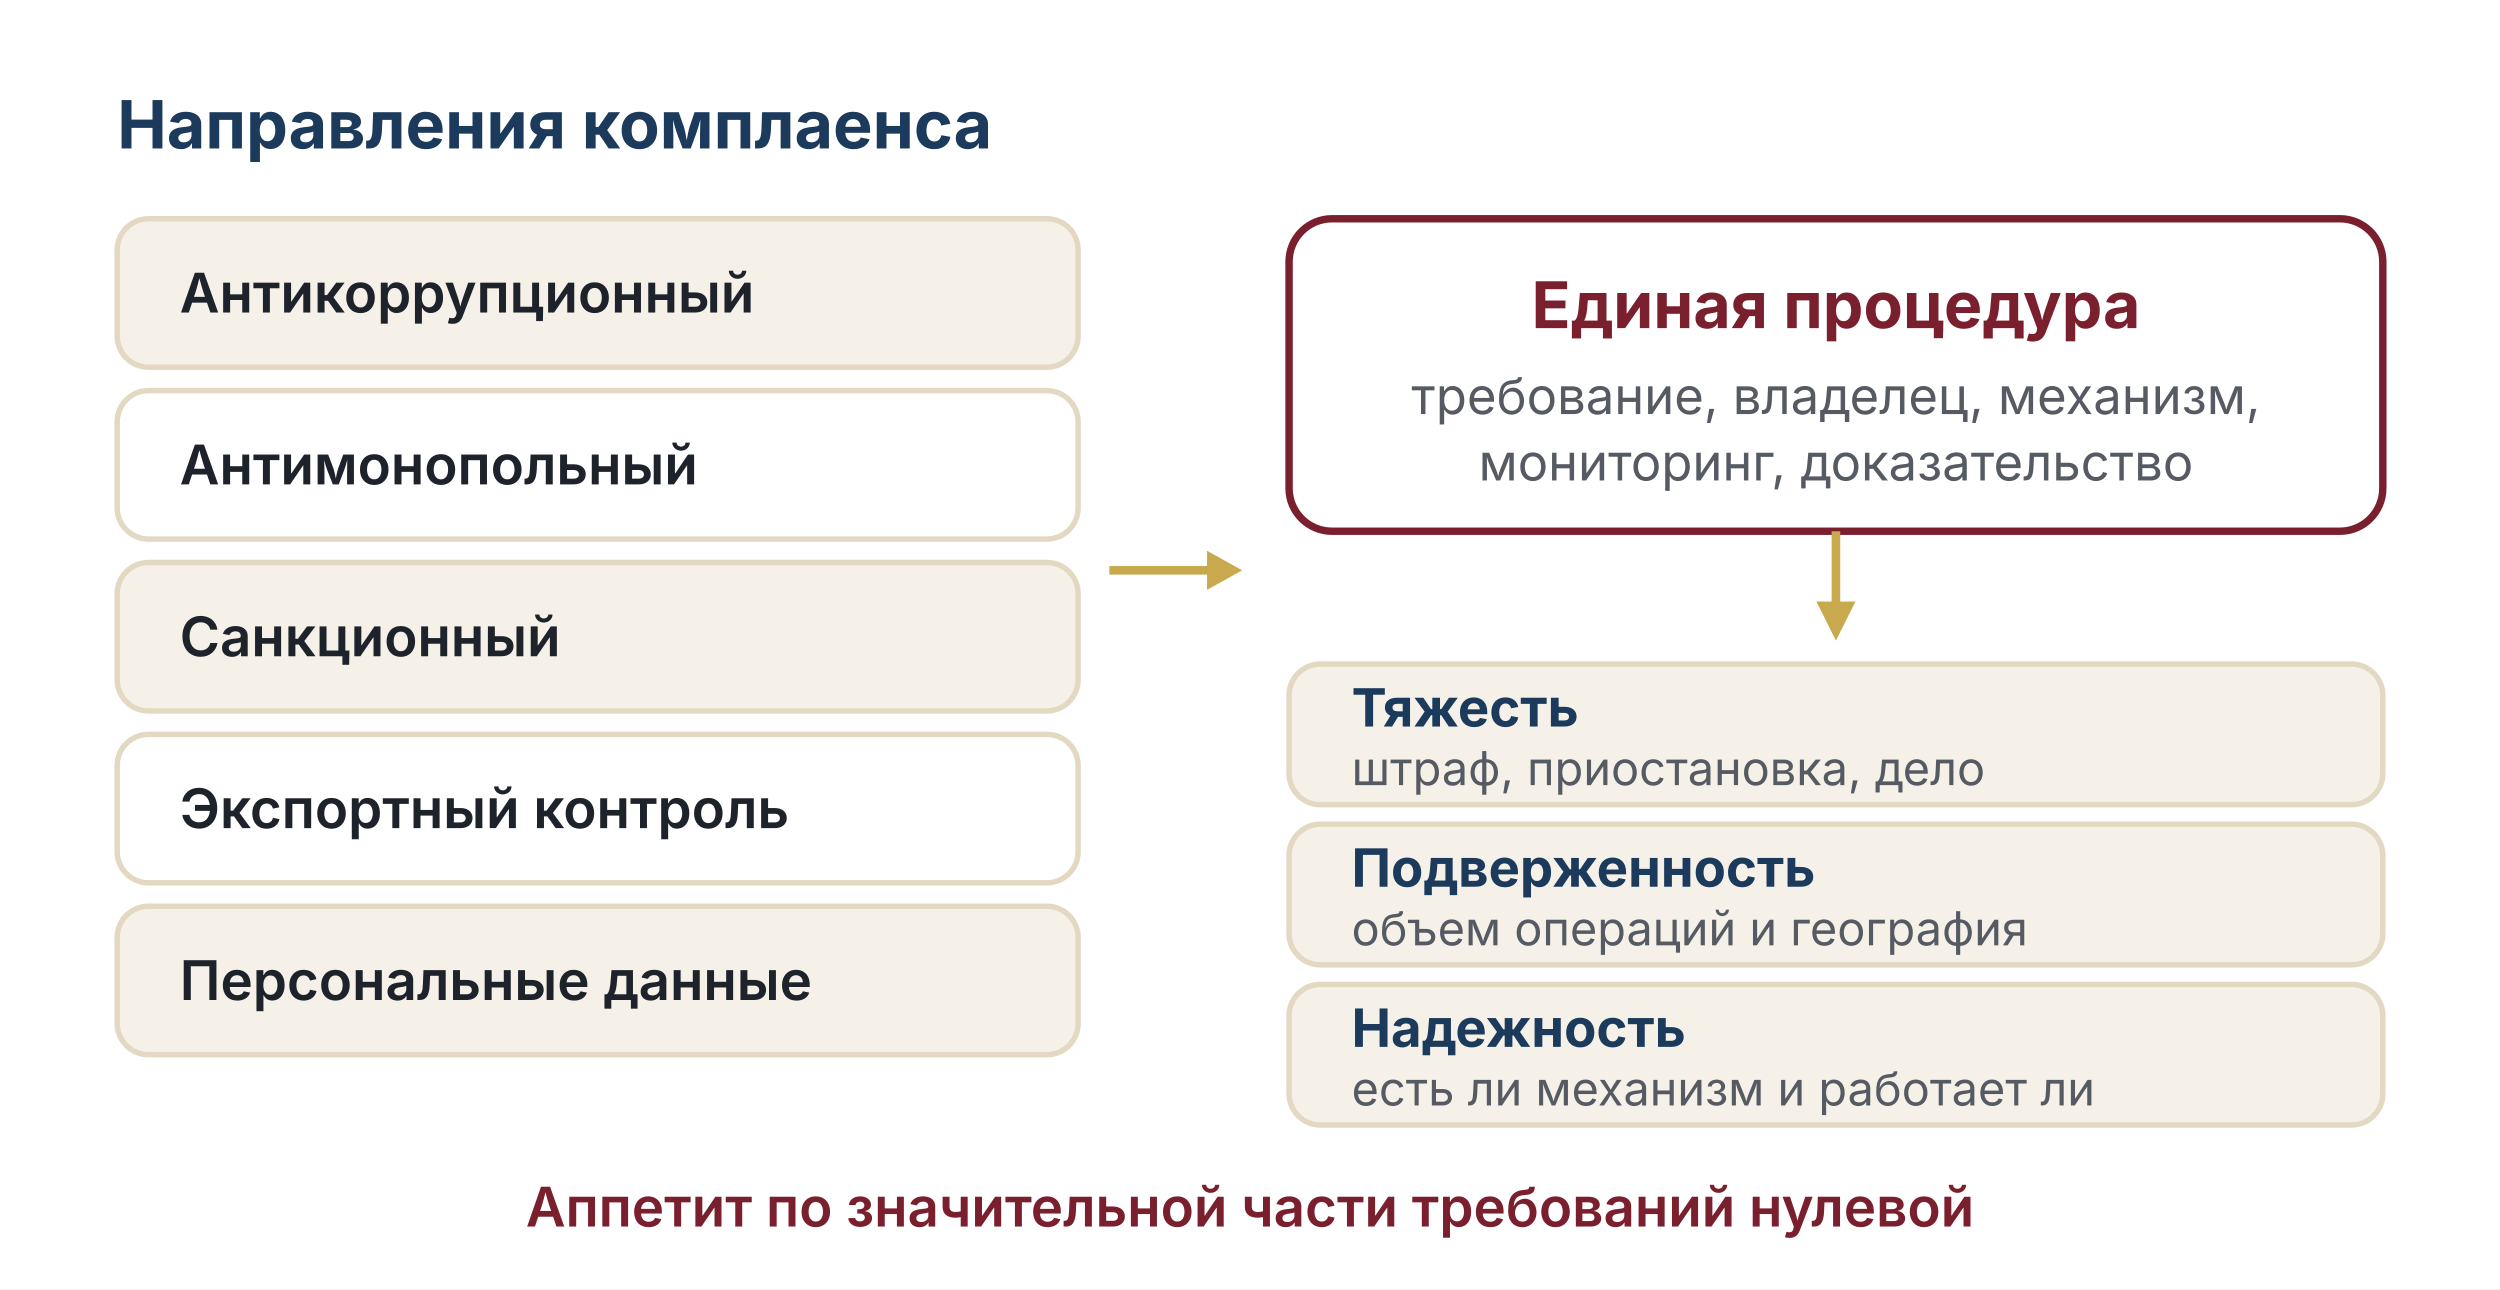
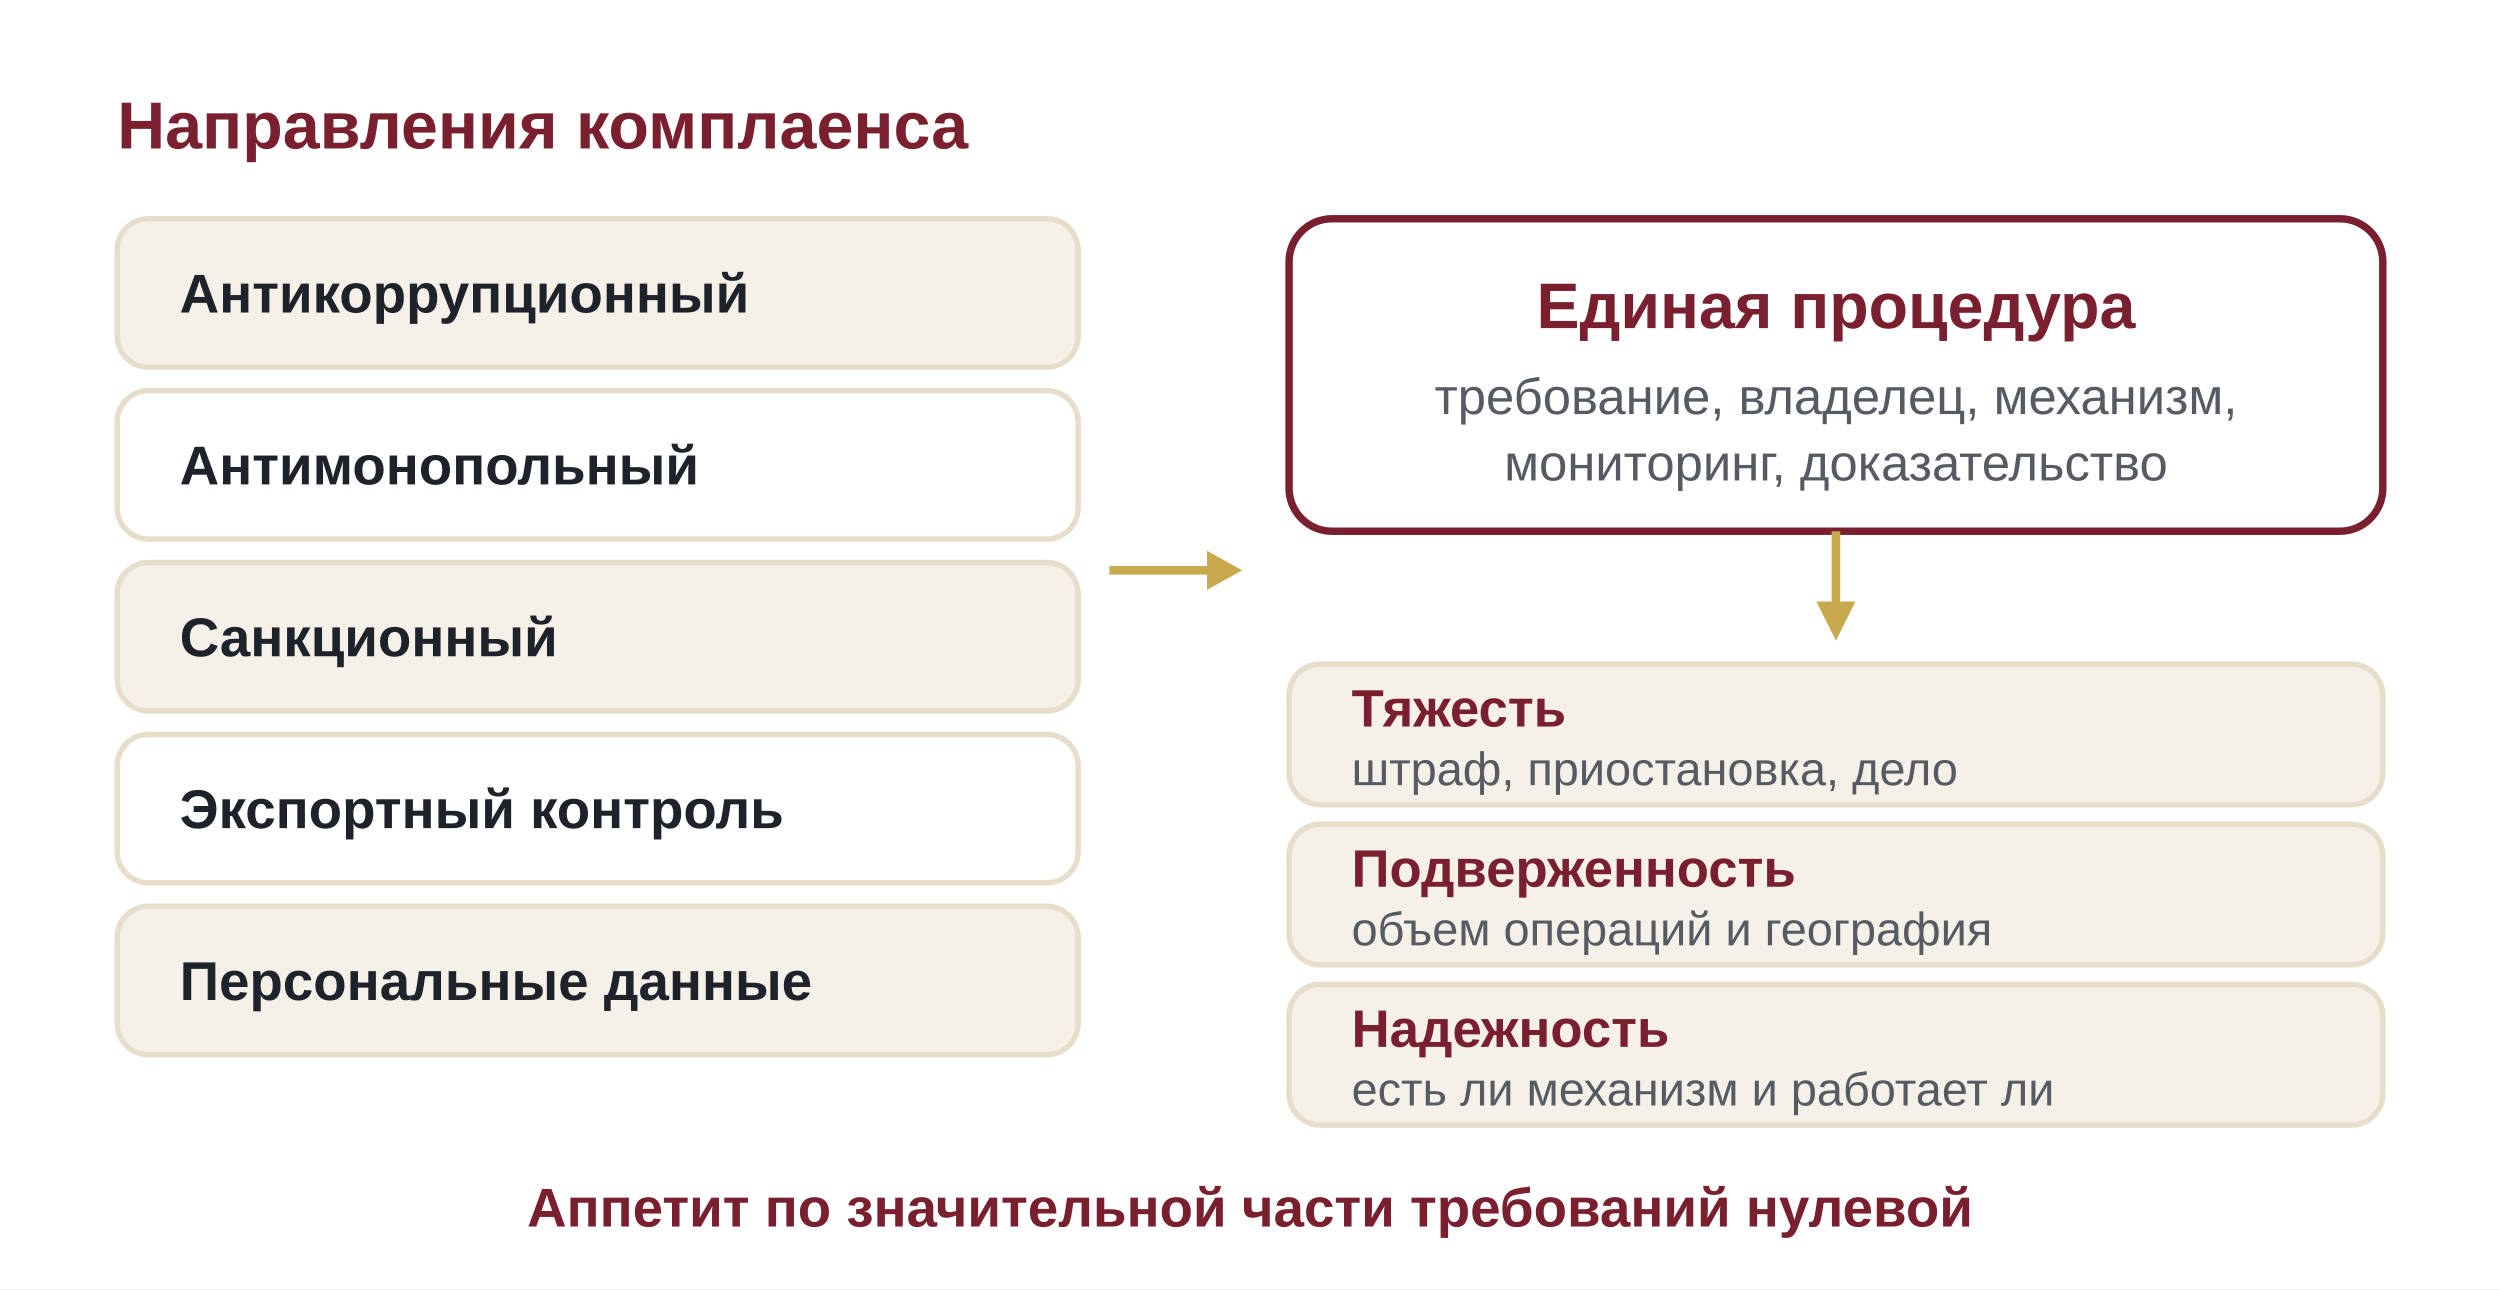
<svg xmlns="http://www.w3.org/2000/svg" viewBox="0 0 640 330" width="640" height="330" role="img" aria-label="Направления комплаенса и три измерения оценки комплаенс-риска">
  <rect width="640" height="330" fill="#FFFFFF" />
-   <text x="30" y="38" font-family="Figtree, Inter, 'Helvetica Neue', Arial, sans-serif" font-size="17" font-weight="700" fill="#1B3A5C" text-anchor="start">Направления комплаенса</text>
-   <rect x="30" y="56" width="246" height="38" rx="8" fill="#F5F1E8" stroke="#E3D9C2" stroke-width="1.4" />
-   <text x="46" y="80" font-family="Figtree, Inter, 'Helvetica Neue', Arial, sans-serif" font-size="14" font-weight="600" fill="#1E222B" text-anchor="start">Антикоррупционный</text>
-   <rect x="30" y="100" width="246" height="38" rx="8" fill="#FFFFFF" stroke="#E3D9C2" stroke-width="1.4" />
-   <text x="46" y="124" font-family="Figtree, Inter, 'Helvetica Neue', Arial, sans-serif" font-size="14" font-weight="600" fill="#1E222B" text-anchor="start">Антимонопольный</text>
-   <rect x="30" y="144" width="246" height="38" rx="8" fill="#F5F1E8" stroke="#E3D9C2" stroke-width="1.4" />
-   <text x="46" y="168" font-family="Figtree, Inter, 'Helvetica Neue', Arial, sans-serif" font-size="14" font-weight="600" fill="#1E222B" text-anchor="start">Санкционный</text>
-   <rect x="30" y="188" width="246" height="38" rx="8" fill="#FFFFFF" stroke="#E3D9C2" stroke-width="1.4" />
-   <text x="46" y="212" font-family="Figtree, Inter, 'Helvetica Neue', Arial, sans-serif" font-size="14" font-weight="600" fill="#1E222B" text-anchor="start">Экспортный контроль</text>
-   <rect x="30" y="232" width="246" height="38" rx="8" fill="#F5F1E8" stroke="#E3D9C2" stroke-width="1.4" />
-   <text x="46" y="256" font-family="Figtree, Inter, 'Helvetica Neue', Arial, sans-serif" font-size="14" font-weight="600" fill="#1E222B" text-anchor="start">Персональные данные</text>
+   <text x="30" y="38" font-family="'Golos Text','Segoe UI',Arial,sans-serif" font-size="17" font-weight="700" fill="#7A1F2E" text-anchor="start">Направления комплаенса</text>
+   <rect x="30" y="56" width="246" height="38" rx="8" fill="#F5F1E8" stroke="#E6DDCA" stroke-width="1.4" />
+   <text x="46" y="80" font-family="'Golos Text','Segoe UI',Arial,sans-serif" font-size="14" font-weight="600" fill="#1E222B" text-anchor="start">Антикоррупционный</text>
+   <rect x="30" y="100" width="246" height="38" rx="8" fill="#FFFFFF" stroke="#E6DDCA" stroke-width="1.4" />
+   <text x="46" y="124" font-family="'Golos Text','Segoe UI',Arial,sans-serif" font-size="14" font-weight="600" fill="#1E222B" text-anchor="start">Антимонопольный</text>
+   <rect x="30" y="144" width="246" height="38" rx="8" fill="#F5F1E8" stroke="#E6DDCA" stroke-width="1.4" />
+   <text x="46" y="168" font-family="'Golos Text','Segoe UI',Arial,sans-serif" font-size="14" font-weight="600" fill="#1E222B" text-anchor="start">Санкционный</text>
+   <rect x="30" y="188" width="246" height="38" rx="8" fill="#FFFFFF" stroke="#E6DDCA" stroke-width="1.4" />
+   <text x="46" y="212" font-family="'Golos Text','Segoe UI',Arial,sans-serif" font-size="14" font-weight="600" fill="#1E222B" text-anchor="start">Экспортный контроль</text>
+   <rect x="30" y="232" width="246" height="38" rx="8" fill="#F5F1E8" stroke="#E6DDCA" stroke-width="1.4" />
+   <text x="46" y="256" font-family="'Golos Text','Segoe UI',Arial,sans-serif" font-size="14" font-weight="600" fill="#1E222B" text-anchor="start">Персональные данные</text>
  <path d="M284 146 L311 146" stroke="#C9A94E" stroke-width="2.2" fill="none" />
  <path d="M318 146 L309 141 L309 151 Z" fill="#C9A94E" />
  <rect x="330" y="56" width="280" height="80" rx="11" fill="#FFFFFF" stroke="#7A1F2E" stroke-width="1.9" />
-   <text x="470" y="84" font-family="Figtree, Inter, 'Helvetica Neue', Arial, sans-serif" font-size="16.5" font-weight="700" fill="#7A1F2E" text-anchor="middle">Единая процедура</text>
-   <text x="470" y="106" font-family="Figtree, Inter, 'Helvetica Neue', Arial, sans-serif" font-size="13" font-weight="400" fill="#565A63" text-anchor="middle">требование, владелец, механизм,</text>
-   <text x="470" y="123" font-family="Figtree, Inter, 'Helvetica Neue', Arial, sans-serif" font-size="13" font-weight="400" fill="#565A63" text-anchor="middle">мониторинг, доказательство</text>
+   <text x="470" y="84" font-family="'Golos Text','Segoe UI',Arial,sans-serif" font-size="16.5" font-weight="700" fill="#7A1F2E" text-anchor="middle">Единая процедура</text>
+   <text x="470" y="106" font-family="'Golos Text','Segoe UI',Arial,sans-serif" font-size="13" font-weight="400" fill="#565A63" text-anchor="middle">требование, владелец, механизм,</text>
+   <text x="470" y="123" font-family="'Golos Text','Segoe UI',Arial,sans-serif" font-size="13" font-weight="400" fill="#565A63" text-anchor="middle">мониторинг, доказательство</text>
  <path d="M470 136 L470 156" stroke="#C9A94E" stroke-width="2.2" />
  <path d="M470 164 L465 154 L475 154 Z" fill="#C9A94E" />
-   <rect x="330" y="170" width="280" height="36" rx="8" fill="#F5F1E8" stroke="#E3D9C2" stroke-width="1.4" />
-   <text x="346" y="186" font-family="Figtree, Inter, 'Helvetica Neue', Arial, sans-serif" font-size="13.5" font-weight="700" fill="#1B3A5C" text-anchor="start">Тяжесть</text>
-   <text x="346" y="201" font-family="Figtree, Inter, 'Helvetica Neue', Arial, sans-serif" font-size="12" font-weight="400" fill="#565A63" text-anchor="start">штраф, приостановка, дело</text>
-   <rect x="330" y="211" width="280" height="36" rx="8" fill="#F5F1E8" stroke="#E3D9C2" stroke-width="1.4" />
-   <text x="346" y="227" font-family="Figtree, Inter, 'Helvetica Neue', Arial, sans-serif" font-size="13.5" font-weight="700" fill="#1B3A5C" text-anchor="start">Подверженность</text>
-   <text x="346" y="242" font-family="Figtree, Inter, 'Helvetica Neue', Arial, sans-serif" font-size="12" font-weight="400" fill="#565A63" text-anchor="start">объем операций и география</text>
-   <rect x="330" y="252" width="280" height="36" rx="8" fill="#F5F1E8" stroke="#E3D9C2" stroke-width="1.4" />
-   <text x="346" y="268" font-family="Figtree, Inter, 'Helvetica Neue', Arial, sans-serif" font-size="13.5" font-weight="700" fill="#1B3A5C" text-anchor="start">Надежность</text>
-   <text x="346" y="283" font-family="Figtree, Inter, 'Helvetica Neue', Arial, sans-serif" font-size="12" font-weight="400" fill="#565A63" text-anchor="start">есть ли механизм и работает ли</text>
-   <text x="320" y="314" font-family="Figtree, Inter, 'Helvetica Neue', Arial, sans-serif" font-size="14" font-weight="600" fill="#7A1F2E" text-anchor="middle">Аппетит по значительной части требований нулевой</text>
+   <rect x="330" y="170" width="280" height="36" rx="8" fill="#F5F1E8" stroke="#E6DDCA" stroke-width="1.4" />
+   <text x="346" y="186" font-family="'Golos Text','Segoe UI',Arial,sans-serif" font-size="13.5" font-weight="700" fill="#7A1F2E" text-anchor="start">Тяжесть</text>
+   <text x="346" y="201" font-family="'Golos Text','Segoe UI',Arial,sans-serif" font-size="12" font-weight="400" fill="#565A63" text-anchor="start">штраф, приостановка, дело</text>
+   <rect x="330" y="211" width="280" height="36" rx="8" fill="#F5F1E8" stroke="#E6DDCA" stroke-width="1.4" />
+   <text x="346" y="227" font-family="'Golos Text','Segoe UI',Arial,sans-serif" font-size="13.5" font-weight="700" fill="#7A1F2E" text-anchor="start">Подверженность</text>
+   <text x="346" y="242" font-family="'Golos Text','Segoe UI',Arial,sans-serif" font-size="12" font-weight="400" fill="#565A63" text-anchor="start">объем операций и география</text>
+   <rect x="330" y="252" width="280" height="36" rx="8" fill="#F5F1E8" stroke="#E6DDCA" stroke-width="1.4" />
+   <text x="346" y="268" font-family="'Golos Text','Segoe UI',Arial,sans-serif" font-size="13.5" font-weight="700" fill="#7A1F2E" text-anchor="start">Надежность</text>
+   <text x="346" y="283" font-family="'Golos Text','Segoe UI',Arial,sans-serif" font-size="12" font-weight="400" fill="#565A63" text-anchor="start">есть ли механизм и работает ли</text>
+   <text x="320" y="314" font-family="'Golos Text','Segoe UI',Arial,sans-serif" font-size="14" font-weight="600" fill="#7A1F2E" text-anchor="middle">Аппетит по значительной части требований нулевой</text>
</svg>
